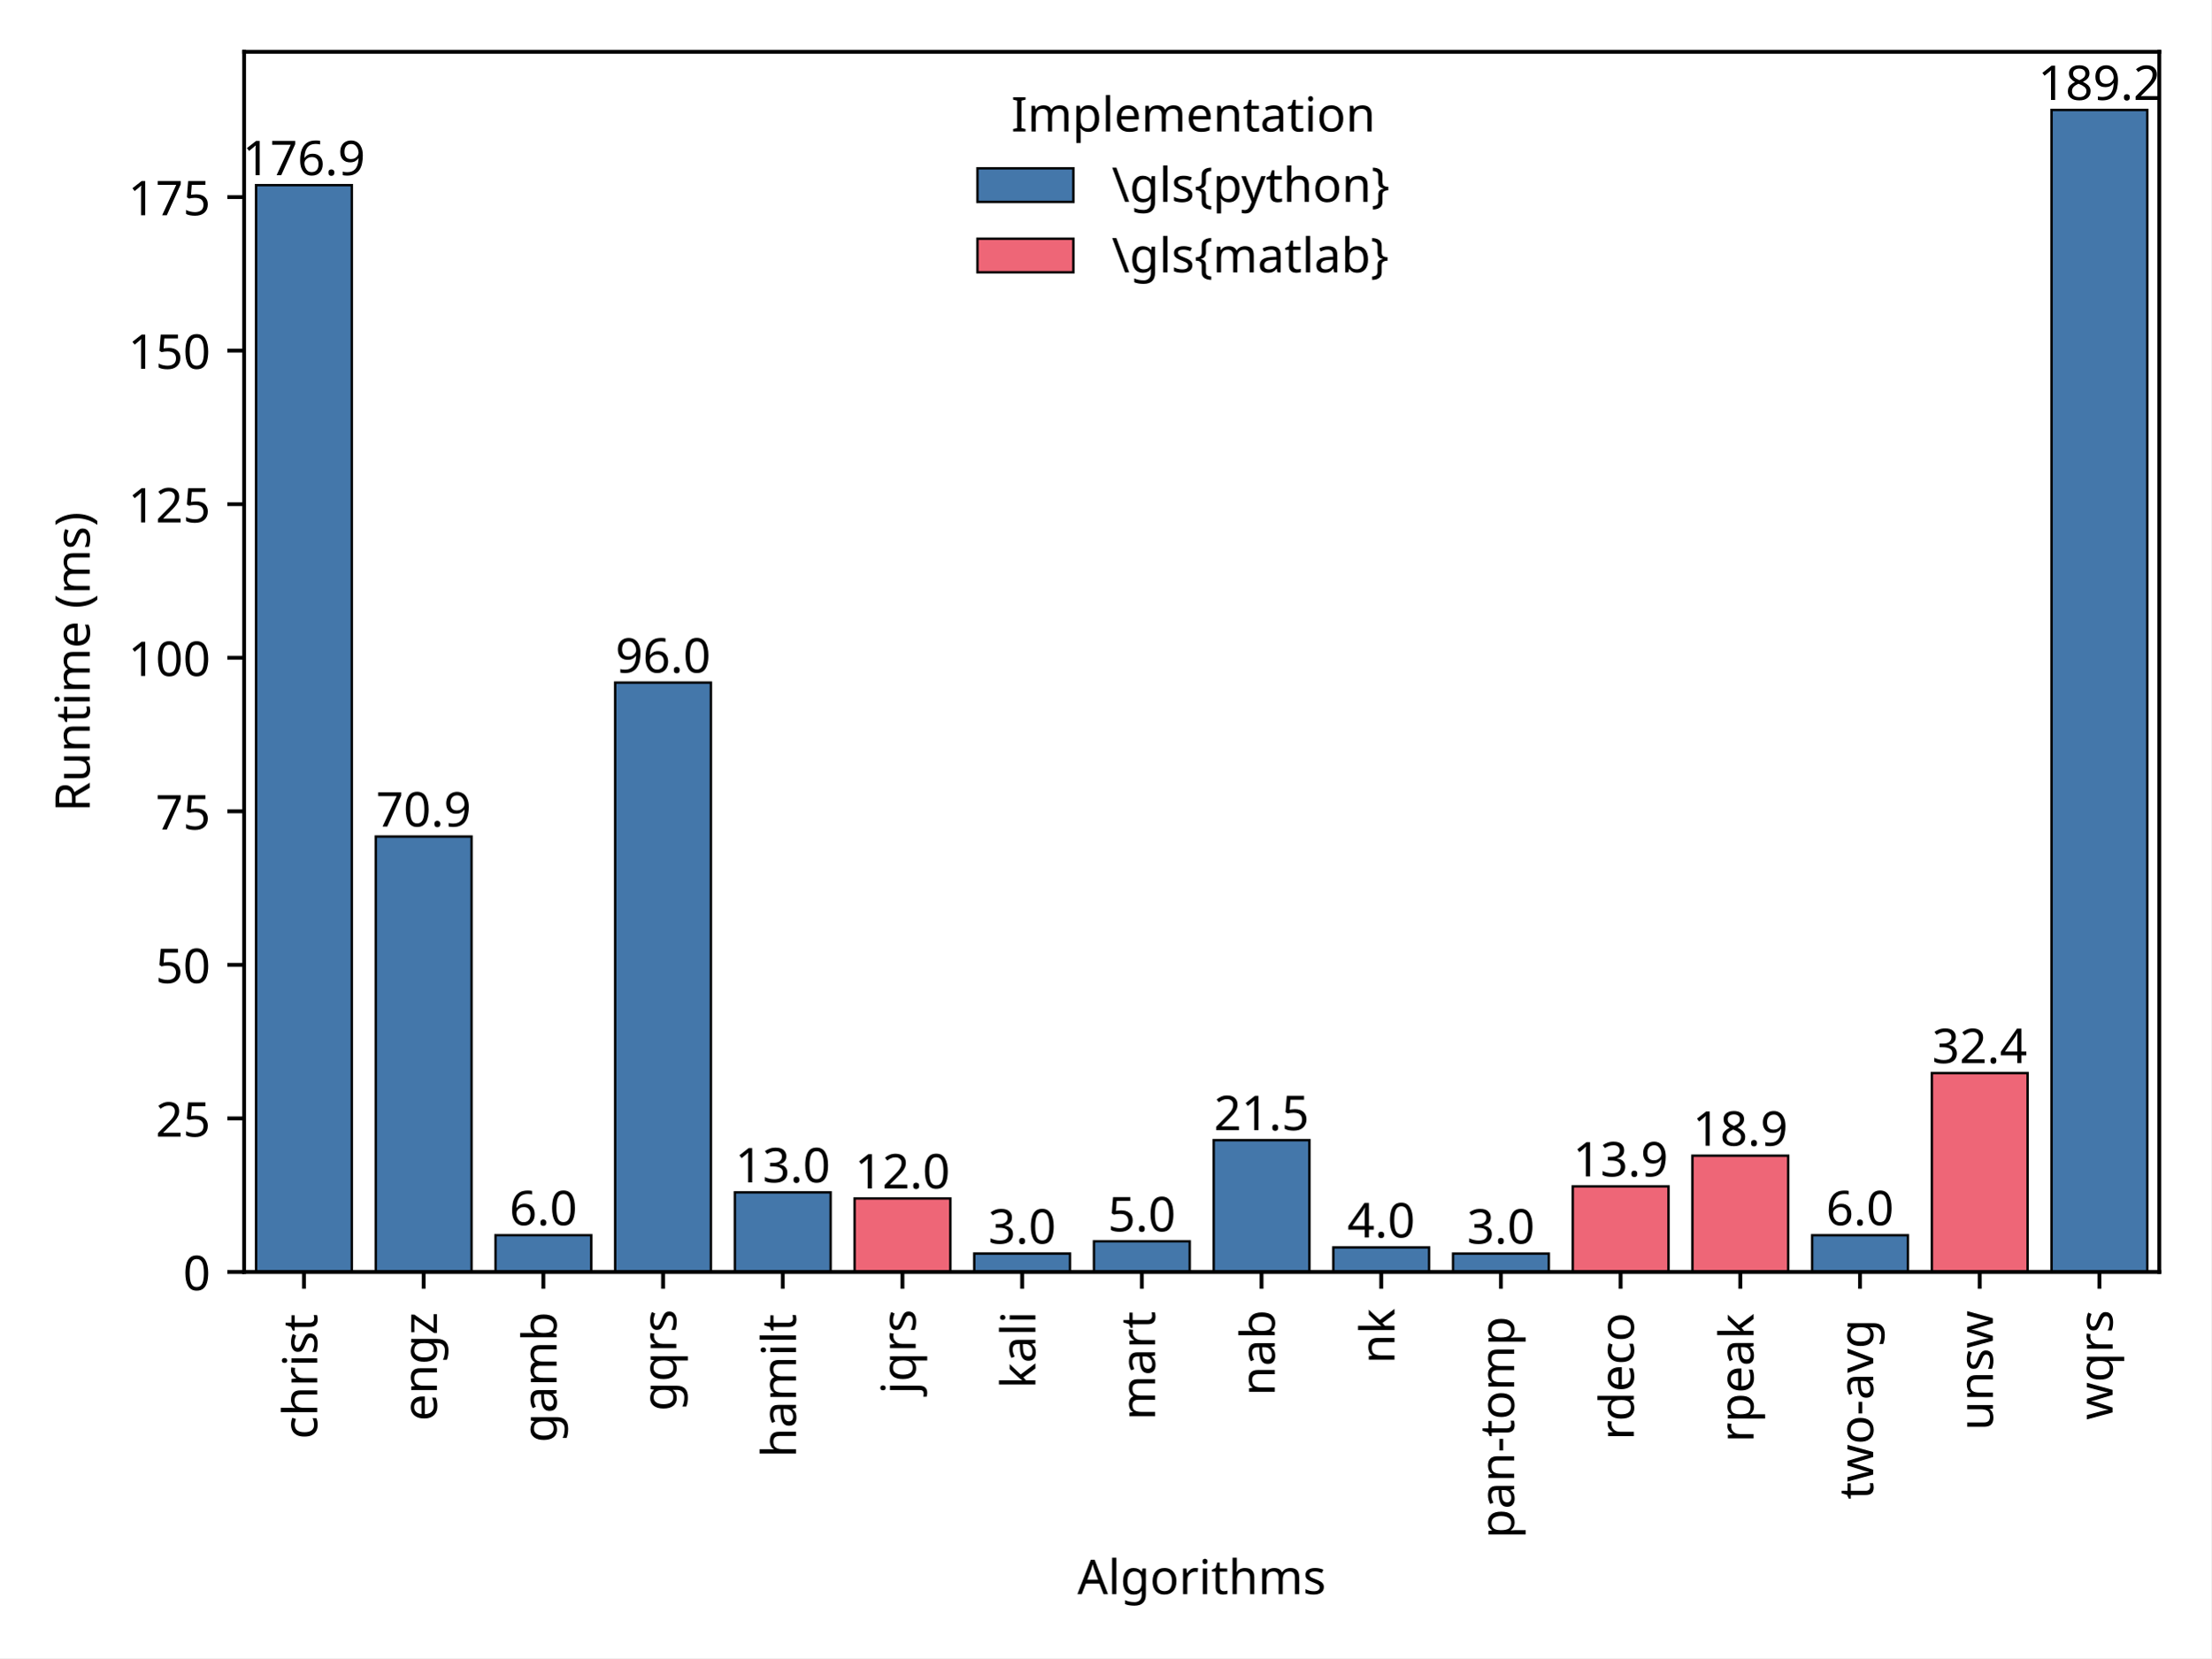
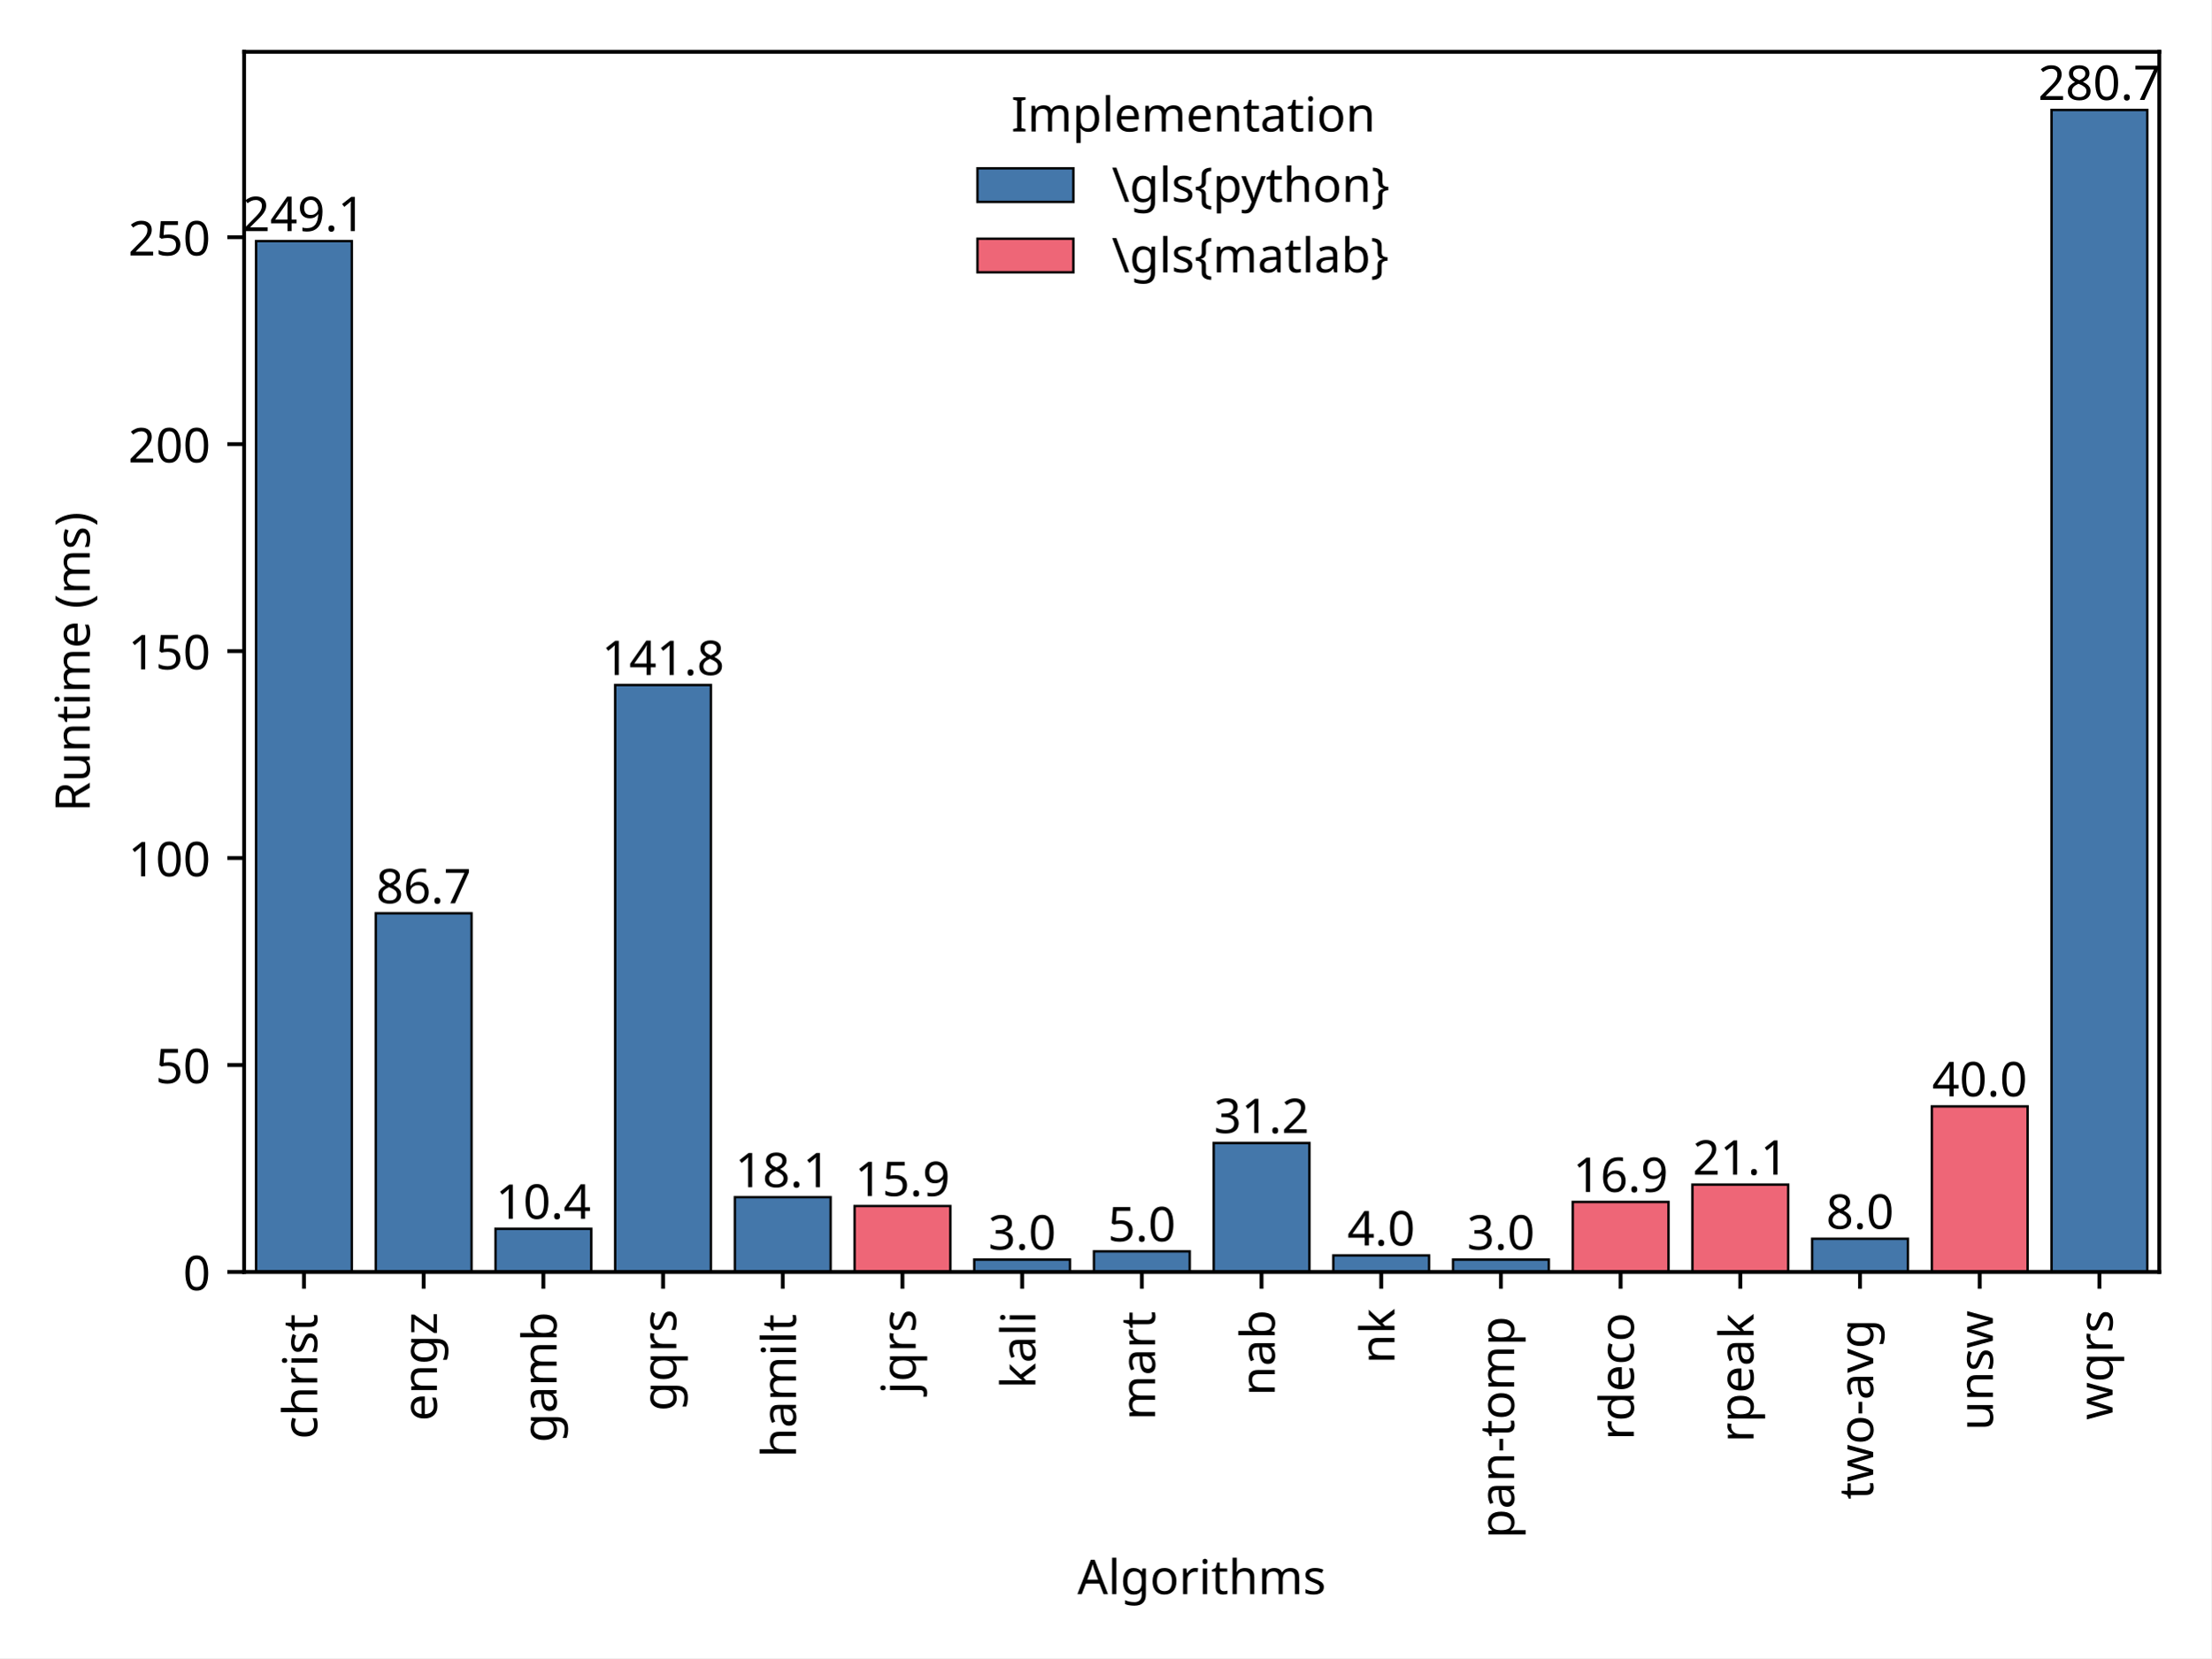
<svg xmlns="http://www.w3.org/2000/svg" xmlns:xlink="http://www.w3.org/1999/xlink" width="460.8pt" height="345.6pt" viewBox="0 0 460.8 345.6" version="1.1">
  <defs>
    <style type="text/css">*{stroke-linejoin: round; stroke-linecap: butt}</style>
  </defs>
  <g id="figure_1">
    <g id="patch_1">
      <path d="M 0 345.6  L 460.8 345.6  L 460.8 0  L 0 0  z " style="fill: #ffffff" />
    </g>
    <g id="axes_1">
      <g id="patch_2">
        <path d="M 50.87 265.12  L 450 265.12  L 450 10.8  L 50.87 10.8  z " style="fill: #ffffff" />
      </g>
      <g id="patch_3">
-         <path d="M 53.365 265.12  L 73.321 265.12  L 73.321 38.585  L 53.365 38.585  z " clip-path="url(#p2d8db84b3a)" style="fill: #4477aa; stroke: #000000; stroke-width: 0.5; stroke-linejoin: miter" />
+         <path d="M 53.365 265.12  L 73.321 265.12  L 73.321 50.246  L 53.365 50.246  z " clip-path="url(#pc69e6cd512)" style="fill: #4477aa; stroke: #000000; stroke-width: 0.5; stroke-linejoin: miter" />
      </g>
      <g id="patch_4">
-         <path d="M 78.31 265.12  L 98.267 265.12  L 98.267 174.357  L 78.31 174.357  z " clip-path="url(#p2d8db84b3a)" style="fill: #4477aa; stroke: #000000; stroke-width: 0.5; stroke-linejoin: miter" />
+         <path d="M 78.31 265.12  L 98.267 265.12  L 98.267 190.357  L 78.31 190.357  z " clip-path="url(#pc69e6cd512)" style="fill: #4477aa; stroke: #000000; stroke-width: 0.5; stroke-linejoin: miter" />
      </g>
      <g id="patch_5">
-         <path d="M 103.256 265.12  L 123.212 265.12  L 123.212 257.458  L 103.256 257.458  z " clip-path="url(#p2d8db84b3a)" style="fill: #4477aa; stroke: #000000; stroke-width: 0.5; stroke-linejoin: miter" />
+         <path d="M 103.256 265.12  L 123.212 265.12  L 123.212 256.126  L 103.256 256.126  z " clip-path="url(#pc69e6cd512)" style="fill: #4477aa; stroke: #000000; stroke-width: 0.5; stroke-linejoin: miter" />
      </g>
      <g id="patch_6">
-         <path d="M 128.201 265.12  L 148.158 265.12  L 148.158 142.275  L 128.201 142.275  z " clip-path="url(#p2d8db84b3a)" style="fill: #4477aa; stroke: #000000; stroke-width: 0.5; stroke-linejoin: miter" />
+         <path d="M 128.201 265.12  L 148.158 265.12  L 148.158 142.783  L 128.201 142.783  z " clip-path="url(#pc69e6cd512)" style="fill: #4477aa; stroke: #000000; stroke-width: 0.5; stroke-linejoin: miter" />
      </g>
      <g id="patch_7">
-         <path d="M 153.147 265.12  L 173.104 265.12  L 173.104 248.524  L 153.147 248.524  z " clip-path="url(#p2d8db84b3a)" style="fill: #4477aa; stroke: #000000; stroke-width: 0.5; stroke-linejoin: miter" />
+         <path d="M 153.147 265.12  L 173.104 265.12  L 173.104 249.533  L 153.147 249.533  z " clip-path="url(#pc69e6cd512)" style="fill: #4477aa; stroke: #000000; stroke-width: 0.5; stroke-linejoin: miter" />
      </g>
      <g id="patch_8">
-         <path d="M 178.093 265.12  L 198.049 265.12  L 198.049 249.79  L 178.093 249.79  z " clip-path="url(#p2d8db84b3a)" style="fill: #ee6677; stroke: #000000; stroke-width: 0.5; stroke-linejoin: miter" />
+         <path d="M 178.093 265.12  L 198.049 265.12  L 198.049 251.377  L 178.093 251.377  z " clip-path="url(#pc69e6cd512)" style="fill: #ee6677; stroke: #000000; stroke-width: 0.5; stroke-linejoin: miter" />
      </g>
      <g id="patch_9">
-         <path d="M 203.038 265.12  L 222.995 265.12  L 222.995 261.289  L 203.038 261.289  z " clip-path="url(#p2d8db84b3a)" style="fill: #4477aa; stroke: #000000; stroke-width: 0.5; stroke-linejoin: miter" />
+         <path d="M 203.038 265.12  L 222.995 265.12  L 222.995 262.539  L 203.038 262.539  z " clip-path="url(#pc69e6cd512)" style="fill: #4477aa; stroke: #000000; stroke-width: 0.5; stroke-linejoin: miter" />
      </g>
      <g id="patch_10">
-         <path d="M 227.984 265.12  L 247.94 265.12  L 247.94 258.736  L 227.984 258.736  z " clip-path="url(#p2d8db84b3a)" style="fill: #4477aa; stroke: #000000; stroke-width: 0.5; stroke-linejoin: miter" />
+         <path d="M 227.984 265.12  L 247.94 265.12  L 247.94 260.818  L 227.984 260.818  z " clip-path="url(#pc69e6cd512)" style="fill: #4477aa; stroke: #000000; stroke-width: 0.5; stroke-linejoin: miter" />
      </g>
      <g id="patch_11">
-         <path d="M 252.93 265.12  L 272.886 265.12  L 272.886 237.645  L 252.93 237.645  z " clip-path="url(#p2d8db84b3a)" style="fill: #4477aa; stroke: #000000; stroke-width: 0.5; stroke-linejoin: miter" />
+         <path d="M 252.93 265.12  L 272.886 265.12  L 272.886 238.245  L 252.93 238.245  z " clip-path="url(#pc69e6cd512)" style="fill: #4477aa; stroke: #000000; stroke-width: 0.5; stroke-linejoin: miter" />
      </g>
      <g id="patch_12">
-         <path d="M 277.875 265.12  L 297.832 265.12  L 297.832 260.01  L 277.875 260.01  z " clip-path="url(#p2d8db84b3a)" style="fill: #4477aa; stroke: #000000; stroke-width: 0.5; stroke-linejoin: miter" />
+         <path d="M 277.875 265.12  L 297.832 265.12  L 297.832 261.679  L 277.875 261.679  z " clip-path="url(#pc69e6cd512)" style="fill: #4477aa; stroke: #000000; stroke-width: 0.5; stroke-linejoin: miter" />
      </g>
      <g id="patch_13">
-         <path d="M 302.821 265.12  L 322.777 265.12  L 322.777 261.29  L 302.821 261.29  z " clip-path="url(#p2d8db84b3a)" style="fill: #4477aa; stroke: #000000; stroke-width: 0.5; stroke-linejoin: miter" />
+         <path d="M 302.821 265.12  L 322.777 265.12  L 322.777 262.539  L 302.821 262.539  z " clip-path="url(#pc69e6cd512)" style="fill: #4477aa; stroke: #000000; stroke-width: 0.5; stroke-linejoin: miter" />
      </g>
      <g id="patch_14">
-         <path d="M 327.766 265.12  L 347.723 265.12  L 347.723 247.284  L 327.766 247.284  z " clip-path="url(#p2d8db84b3a)" style="fill: #ee6677; stroke: #000000; stroke-width: 0.5; stroke-linejoin: miter" />
+         <path d="M 327.766 265.12  L 347.723 265.12  L 347.723 250.519  L 327.766 250.519  z " clip-path="url(#pc69e6cd512)" style="fill: #ee6677; stroke: #000000; stroke-width: 0.5; stroke-linejoin: miter" />
      </g>
      <g id="patch_15">
-         <path d="M 352.712 265.12  L 372.669 265.12  L 372.669 240.887  L 352.712 240.887  z " clip-path="url(#p2d8db84b3a)" style="fill: #ee6677; stroke: #000000; stroke-width: 0.5; stroke-linejoin: miter" />
+         <path d="M 352.712 265.12  L 372.669 265.12  L 372.669 246.923  L 352.712 246.923  z " clip-path="url(#pc69e6cd512)" style="fill: #ee6677; stroke: #000000; stroke-width: 0.5; stroke-linejoin: miter" />
      </g>
      <g id="patch_16">
-         <path d="M 377.658 265.12  L 397.614 265.12  L 397.614 257.463  L 377.658 257.463  z " clip-path="url(#p2d8db84b3a)" style="fill: #4477aa; stroke: #000000; stroke-width: 0.5; stroke-linejoin: miter" />
+         <path d="M 377.658 265.12  L 397.614 265.12  L 397.614 258.202  L 377.658 258.202  z " clip-path="url(#pc69e6cd512)" style="fill: #4477aa; stroke: #000000; stroke-width: 0.5; stroke-linejoin: miter" />
      </g>
      <g id="patch_17">
-         <path d="M 402.603 265.12  L 422.56 265.12  L 422.56 223.668  L 402.603 223.668  z " clip-path="url(#p2d8db84b3a)" style="fill: #ee6677; stroke: #000000; stroke-width: 0.5; stroke-linejoin: miter" />
+         <path d="M 402.603 265.12  L 422.56 265.12  L 422.56 230.601  L 402.603 230.601  z " clip-path="url(#pc69e6cd512)" style="fill: #ee6677; stroke: #000000; stroke-width: 0.5; stroke-linejoin: miter" />
      </g>
      <g id="patch_18">
-         <path d="M 427.549 265.12  L 447.505 265.12  L 447.505 22.91  L 427.549 22.91  z " clip-path="url(#p2d8db84b3a)" style="fill: #4477aa; stroke: #000000; stroke-width: 0.5; stroke-linejoin: miter" />
+         <path d="M 427.549 265.12  L 447.505 265.12  L 447.505 22.91  L 427.549 22.91  z " clip-path="url(#pc69e6cd512)" style="fill: #4477aa; stroke: #000000; stroke-width: 0.5; stroke-linejoin: miter" />
      </g>
      <g id="matplotlib.axis_1">
        <g id="xtick_1">
          <g id="line2d_1">
            <defs>
-               <path id="m87d5365087" d="M 0 0  L 0 3.5  " style="stroke: #000000; stroke-width: 0.8" />
+               <path id="m70441c9fe9" d="M 0 0  L 0 3.5  " style="stroke: #000000; stroke-width: 0.8" />
            </defs>
            <g>
-               <use xlink:href="#m87d5365087" x="63.343" y="265.12" style="stroke: #000000; stroke-width: 0.8" />
+               <use xlink:href="#m70441c9fe9" x="63.343" y="265.12" style="stroke: #000000; stroke-width: 0.8" />
            </g>
          </g>
          <g id="text_1">
            <text style="font: 10px 'sans-serif'" transform="translate(66.10219 299.9747)rotate(-90)">christ</text>
          </g>
        </g>
        <g id="xtick_2">
          <g id="line2d_2">
            <g>
-               <use xlink:href="#m87d5365087" x="88.288" y="265.12" style="stroke: #000000; stroke-width: 0.8" />
+               <use xlink:href="#m70441c9fe9" x="88.288" y="265.12" style="stroke: #000000; stroke-width: 0.8" />
            </g>
          </g>
          <g id="text_2">
            <text style="font: 10px 'sans-serif'" transform="translate(91.04781 296.2075)rotate(-90)">engz</text>
          </g>
        </g>
        <g id="xtick_3">
          <g id="line2d_3">
            <g>
-               <use xlink:href="#m87d5365087" x="113.234" y="265.12" style="stroke: #000000; stroke-width: 0.8" />
+               <use xlink:href="#m70441c9fe9" x="113.234" y="265.12" style="stroke: #000000; stroke-width: 0.8" />
            </g>
          </g>
          <g id="text_3">
            <text style="font: 10px 'sans-serif'" transform="translate(115.9934 300.6856)rotate(-90)">gamb</text>
          </g>
        </g>
        <g id="xtick_4">
          <g id="line2d_4">
            <g>
-               <use xlink:href="#m87d5365087" x="138.18" y="265.12" style="stroke: #000000; stroke-width: 0.8" />
+               <use xlink:href="#m70441c9fe9" x="138.18" y="265.12" style="stroke: #000000; stroke-width: 0.8" />
            </g>
          </g>
          <g id="text_4">
            <text style="font: 10px 'sans-serif'" transform="translate(140.9391 294.1372)rotate(-90)">gqrs</text>
          </g>
        </g>
        <g id="xtick_5">
          <g id="line2d_5">
            <g>
-               <use xlink:href="#m87d5365087" x="163.125" y="265.12" style="stroke: #000000; stroke-width: 0.8" />
+               <use xlink:href="#m70441c9fe9" x="163.125" y="265.12" style="stroke: #000000; stroke-width: 0.8" />
            </g>
          </g>
          <g id="text_5">
            <text style="font: 10px 'sans-serif'" transform="translate(165.8847 303.8028)rotate(-90)">hamilt</text>
          </g>
        </g>
        <g id="xtick_6">
          <g id="line2d_6">
            <g>
-               <use xlink:href="#m87d5365087" x="188.071" y="265.12" style="stroke: #000000; stroke-width: 0.8" />
+               <use xlink:href="#m70441c9fe9" x="188.071" y="265.12" style="stroke: #000000; stroke-width: 0.8" />
            </g>
          </g>
          <g id="text_6">
            <text style="font: 10px 'sans-serif'" transform="translate(190.8303 290.5669)rotate(-90)">jqrs</text>
          </g>
        </g>
        <g id="xtick_7">
          <g id="line2d_7">
            <g>
-               <use xlink:href="#m87d5365087" x="213.017" y="265.12" style="stroke: #000000; stroke-width: 0.8" />
+               <use xlink:href="#m70441c9fe9" x="213.017" y="265.12" style="stroke: #000000; stroke-width: 0.8" />
            </g>
          </g>
          <g id="text_7">
            <text style="font: 10px 'sans-serif'" transform="translate(215.7759 289.42)rotate(-90)">kali</text>
          </g>
        </g>
        <g id="xtick_8">
          <g id="line2d_8">
            <g>
-               <use xlink:href="#m87d5365087" x="237.962" y="265.12" style="stroke: #000000; stroke-width: 0.8" />
+               <use xlink:href="#m70441c9fe9" x="237.962" y="265.12" style="stroke: #000000; stroke-width: 0.8" />
            </g>
          </g>
          <g id="text_8">
            <text style="font: 10px 'sans-serif'" transform="translate(240.7216 296.02)rotate(-90)">mart</text>
          </g>
        </g>
        <g id="xtick_9">
          <g id="line2d_9">
            <g>
-               <use xlink:href="#m87d5365087" x="262.908" y="265.12" style="stroke: #000000; stroke-width: 0.8" />
+               <use xlink:href="#m70441c9fe9" x="262.908" y="265.12" style="stroke: #000000; stroke-width: 0.8" />
            </g>
          </g>
          <g id="text_9">
            <text style="font: 10px 'sans-serif'" transform="translate(265.6672 290.9341)rotate(-90)">nab</text>
          </g>
        </g>
        <g id="xtick_10">
          <g id="line2d_10">
            <g>
-               <use xlink:href="#m87d5365087" x="287.853" y="265.12" style="stroke: #000000; stroke-width: 0.8" />
+               <use xlink:href="#m70441c9fe9" x="287.853" y="265.12" style="stroke: #000000; stroke-width: 0.8" />
            </g>
          </g>
          <g id="text_10">
            <text style="font: 10px 'sans-serif'" transform="translate(290.6128 284.2481)rotate(-90)">nk</text>
          </g>
        </g>
        <g id="xtick_11">
          <g id="line2d_11">
            <g>
-               <use xlink:href="#m87d5365087" x="312.799" y="265.12" style="stroke: #000000; stroke-width: 0.8" />
+               <use xlink:href="#m70441c9fe9" x="312.799" y="265.12" style="stroke: #000000; stroke-width: 0.8" />
            </g>
          </g>
          <g id="text_11">
            <text style="font: 10px 'sans-serif'" transform="translate(315.5584 320.67)rotate(-90)">pan-tomp</text>
          </g>
        </g>
        <g id="xtick_12">
          <g id="line2d_12">
            <g>
-               <use xlink:href="#m87d5365087" x="337.745" y="265.12" style="stroke: #000000; stroke-width: 0.8" />
+               <use xlink:href="#m70441c9fe9" x="337.745" y="265.12" style="stroke: #000000; stroke-width: 0.8" />
            </g>
          </g>
          <g id="text_12">
            <text style="font: 10px 'sans-serif'" transform="translate(340.5041 300.1747)rotate(-90)">rdeco</text>
          </g>
        </g>
        <g id="xtick_13">
          <g id="line2d_13">
            <g>
-               <use xlink:href="#m87d5365087" x="362.69" y="265.12" style="stroke: #000000; stroke-width: 0.8" />
+               <use xlink:href="#m70441c9fe9" x="362.69" y="265.12" style="stroke: #000000; stroke-width: 0.8" />
            </g>
          </g>
          <g id="text_13">
            <text style="font: 10px 'sans-serif'" transform="translate(365.4497 300.6513)rotate(-90)">rpeak</text>
          </g>
        </g>
        <g id="xtick_14">
          <g id="line2d_14">
            <g>
-               <use xlink:href="#m87d5365087" x="387.636" y="265.12" style="stroke: #000000; stroke-width: 0.8" />
+               <use xlink:href="#m70441c9fe9" x="387.636" y="265.12" style="stroke: #000000; stroke-width: 0.8" />
            </g>
          </g>
          <g id="text_14">
            <text style="font: 10px 'sans-serif'" transform="translate(390.3953 312.5278)rotate(-90)">two-avg</text>
          </g>
        </g>
        <g id="xtick_15">
          <g id="line2d_15">
            <g>
-               <use xlink:href="#m87d5365087" x="412.582" y="265.12" style="stroke: #000000; stroke-width: 0.8" />
+               <use xlink:href="#m70441c9fe9" x="412.582" y="265.12" style="stroke: #000000; stroke-width: 0.8" />
            </g>
          </g>
          <g id="text_15">
            <text style="font: 10px 'sans-serif'" transform="translate(415.3409 298.1825)rotate(-90)">unsw</text>
          </g>
        </g>
        <g id="xtick_16">
          <g id="line2d_16">
            <g>
-               <use xlink:href="#m87d5365087" x="437.527" y="265.12" style="stroke: #000000; stroke-width: 0.8" />
+               <use xlink:href="#m70441c9fe9" x="437.527" y="265.12" style="stroke: #000000; stroke-width: 0.8" />
            </g>
          </g>
          <g id="text_16">
            <text style="font: 10px 'sans-serif'" transform="translate(440.2866 295.9669)rotate(-90)">wqrs</text>
          </g>
        </g>
        <g id="text_17">
          <text style="font: 10px 'sans-serif'; text-anchor: middle" x="250.435" y="332.268" transform="rotate(-0, 250.435, 332.2684)">Algorithms</text>
        </g>
      </g>
      <g id="matplotlib.axis_2">
        <g id="ytick_1">
          <g id="line2d_17">
            <defs>
-               <path id="m8b3acaa70c" d="M 0 0  L -3.5 0  " style="stroke: #000000; stroke-width: 0.8" />
+               <path id="mfb0ca26d78" d="M 0 0  L -3.5 0  " style="stroke: #000000; stroke-width: 0.8" />
            </defs>
            <g>
-               <use xlink:href="#m8b3acaa70c" x="50.87" y="265.12" style="stroke: #000000; stroke-width: 0.8" />
+               <use xlink:href="#mfb0ca26d78" x="50.87" y="265.12" style="stroke: #000000; stroke-width: 0.8" />
            </g>
          </g>
          <g id="text_18">
            <text style="font: 10px 'sans-serif'; text-anchor: end" x="43.87" y="268.919" transform="rotate(-0, 43.87, 268.9192)">0</text>
          </g>
        </g>
        <g id="ytick_2">
          <g id="line2d_18">
            <g>
-               <use xlink:href="#m8b3acaa70c" x="50.87" y="233.113" style="stroke: #000000; stroke-width: 0.8" />
+               <use xlink:href="#mfb0ca26d78" x="50.87" y="221.984" style="stroke: #000000; stroke-width: 0.8" />
            </g>
          </g>
          <g id="text_19">
-             <text style="font: 10px 'sans-serif'; text-anchor: end" x="43.87" y="236.912" transform="rotate(-0, 43.87, 236.9118)">25</text>
+             <text style="font: 10px 'sans-serif'; text-anchor: end" x="43.87" y="225.783" transform="rotate(-0, 43.87, 225.783)">50</text>
          </g>
        </g>
        <g id="ytick_3">
          <g id="line2d_19">
            <g>
-               <use xlink:href="#m8b3acaa70c" x="50.87" y="201.105" style="stroke: #000000; stroke-width: 0.8" />
+               <use xlink:href="#mfb0ca26d78" x="50.87" y="178.847" style="stroke: #000000; stroke-width: 0.8" />
            </g>
          </g>
          <g id="text_20">
-             <text style="font: 10px 'sans-serif'; text-anchor: end" x="43.87" y="204.904" transform="rotate(-0, 43.87, 204.9043)">50</text>
+             <text style="font: 10px 'sans-serif'; text-anchor: end" x="43.87" y="182.647" transform="rotate(-0, 43.87, 182.6467)">100</text>
          </g>
        </g>
        <g id="ytick_4">
          <g id="line2d_20">
            <g>
-               <use xlink:href="#m8b3acaa70c" x="50.87" y="169.098" style="stroke: #000000; stroke-width: 0.8" />
+               <use xlink:href="#mfb0ca26d78" x="50.87" y="135.711" style="stroke: #000000; stroke-width: 0.8" />
            </g>
          </g>
          <g id="text_21">
-             <text style="font: 10px 'sans-serif'; text-anchor: end" x="43.87" y="172.897" transform="rotate(-0, 43.87, 172.8968)">75</text>
+             <text style="font: 10px 'sans-serif'; text-anchor: end" x="43.87" y="139.51" transform="rotate(-0, 43.87, 139.5104)">150</text>
          </g>
        </g>
        <g id="ytick_5">
          <g id="line2d_21">
            <g>
-               <use xlink:href="#m8b3acaa70c" x="50.87" y="137.09" style="stroke: #000000; stroke-width: 0.8" />
+               <use xlink:href="#mfb0ca26d78" x="50.87" y="92.575" style="stroke: #000000; stroke-width: 0.8" />
            </g>
          </g>
          <g id="text_22">
-             <text style="font: 10px 'sans-serif'; text-anchor: end" x="43.87" y="140.889" transform="rotate(-0, 43.87, 140.8893)">100</text>
+             <text style="font: 10px 'sans-serif'; text-anchor: end" x="43.87" y="96.374" transform="rotate(-0, 43.87, 96.37417)">200</text>
          </g>
        </g>
        <g id="ytick_6">
          <g id="line2d_22">
            <g>
-               <use xlink:href="#m8b3acaa70c" x="50.87" y="105.083" style="stroke: #000000; stroke-width: 0.8" />
+               <use xlink:href="#mfb0ca26d78" x="50.87" y="49.439" style="stroke: #000000; stroke-width: 0.8" />
            </g>
          </g>
          <g id="text_23">
-             <text style="font: 10px 'sans-serif'; text-anchor: end" x="43.87" y="108.882" transform="rotate(-0, 43.87, 108.8819)">125</text>
-           </g>
-         </g>
-         <g id="ytick_7">
-           <g id="line2d_23">
-             <g>
-               <use xlink:href="#m8b3acaa70c" x="50.87" y="73.075" style="stroke: #000000; stroke-width: 0.8" />
-             </g>
-           </g>
-           <g id="text_24">
-             <text style="font: 10px 'sans-serif'; text-anchor: end" x="43.87" y="76.874" transform="rotate(-0, 43.87, 76.87441)">150</text>
-           </g>
-         </g>
-         <g id="ytick_8">
-           <g id="line2d_24">
-             <g>
-               <use xlink:href="#m8b3acaa70c" x="50.87" y="41.068" style="stroke: #000000; stroke-width: 0.8" />
-             </g>
-           </g>
-           <g id="text_25">
-             <text style="font: 10px 'sans-serif'; text-anchor: end" x="43.87" y="44.867" transform="rotate(-0, 43.87, 44.86695)">175</text>
-           </g>
-         </g>
-         <g id="text_26">
+             <text style="font: 10px 'sans-serif'; text-anchor: end" x="43.87" y="53.238" transform="rotate(-0, 43.87, 53.23791)">250</text>
+           </g>
+         </g>
+         <g id="text_24">
          <text style="font: 10px 'sans-serif'; text-anchor: middle" x="18.703" y="137.96" transform="rotate(-90, 18.70281, 137.96)">Runtime (ms)</text>
        </g>
      </g>
      <g id="patch_19">
        <path d="M 50.87 265.12  L 50.87 10.8  " style="fill: none; stroke: #000000; stroke-width: 0.8; stroke-linejoin: miter; stroke-linecap: square" />
      </g>
      <g id="patch_20">
        <path d="M 450 265.12  L 450 10.8  " style="fill: none; stroke: #000000; stroke-width: 0.8; stroke-linejoin: miter; stroke-linecap: square" />
      </g>
      <g id="patch_21">
        <path d="M 50.87 265.12  L 450 265.12  " style="fill: none; stroke: #000000; stroke-width: 0.8; stroke-linejoin: miter; stroke-linecap: square" />
      </g>
      <g id="patch_22">
        <path d="M 50.87 10.8  L 450 10.8  " style="fill: none; stroke: #000000; stroke-width: 0.8; stroke-linejoin: miter; stroke-linecap: square" />
      </g>
+       <g id="text_25">
+         <text style="font: 10px 'sans-serif'; text-anchor: middle" x="63.343" y="48.167" transform="rotate(-0, 63.34281, 48.16675)">249.1</text>
+       </g>
+       <g id="text_26">
+         <text style="font: 10px 'sans-serif'; text-anchor: middle" x="88.288" y="188.277" transform="rotate(-0, 88.28844, 188.277)">86.7</text>
+       </g>
      <g id="text_27">
-         <text style="font: 10px 'sans-serif'; text-anchor: middle" x="63.343" y="36.505" transform="rotate(-0, 63.34281, 36.50492)">176.9</text>
+         <text style="font: 10px 'sans-serif'; text-anchor: middle" x="113.234" y="254.046" transform="rotate(-0, 113.2341, 254.0463)">10.4</text>
      </g>
      <g id="text_28">
-         <text style="font: 10px 'sans-serif'; text-anchor: middle" x="88.288" y="172.278" transform="rotate(-0, 88.28844, 172.2776)">70.9</text>
+         <text style="font: 10px 'sans-serif'; text-anchor: middle" x="138.18" y="140.703" transform="rotate(-0, 138.1797, 140.7029)">141.8</text>
      </g>
      <g id="text_29">
-         <text style="font: 10px 'sans-serif'; text-anchor: middle" x="113.234" y="255.378" transform="rotate(-0, 113.2341, 255.3783)">6.0</text>
+         <text style="font: 10px 'sans-serif'; text-anchor: middle" x="163.125" y="247.453" transform="rotate(-0, 163.1253, 247.4534)">18.1</text>
      </g>
      <g id="text_30">
-         <text style="font: 10px 'sans-serif'; text-anchor: middle" x="138.18" y="140.195" transform="rotate(-0, 138.1797, 140.1949)">96.0</text>
+         <text style="font: 10px 'sans-serif'; text-anchor: middle" x="188.071" y="249.298" transform="rotate(-0, 188.0709, 249.2976)">15.9</text>
      </g>
      <g id="text_31">
-         <text style="font: 10px 'sans-serif'; text-anchor: middle" x="163.125" y="246.444" transform="rotate(-0, 163.1253, 246.444)">13.0</text>
+         <text style="font: 10px 'sans-serif'; text-anchor: middle" x="213.017" y="260.46" transform="rotate(-0, 213.0166, 260.4595)">3.0</text>
      </g>
      <g id="text_32">
-         <text style="font: 10px 'sans-serif'; text-anchor: middle" x="188.071" y="247.711" transform="rotate(-0, 188.0709, 247.7105)">12.0</text>
+         <text style="font: 10px 'sans-serif'; text-anchor: middle" x="237.962" y="258.739" transform="rotate(-0, 237.9622, 258.7385)">5.0</text>
      </g>
      <g id="text_33">
-         <text style="font: 10px 'sans-serif'; text-anchor: middle" x="213.017" y="259.209" transform="rotate(-0, 213.0166, 259.2089)">3.0</text>
+         <text style="font: 10px 'sans-serif'; text-anchor: middle" x="262.908" y="236.166" transform="rotate(-0, 262.9078, 236.1655)">31.2</text>
      </g>
      <g id="text_34">
-         <text style="font: 10px 'sans-serif'; text-anchor: middle" x="237.962" y="256.656" transform="rotate(-0, 237.9622, 256.6561)">5.0</text>
+         <text style="font: 10px 'sans-serif'; text-anchor: middle" x="287.853" y="259.599" transform="rotate(-0, 287.8534, 259.5989)">4.0</text>
      </g>
      <g id="text_35">
-         <text style="font: 10px 'sans-serif'; text-anchor: middle" x="262.908" y="235.565" transform="rotate(-0, 262.9078, 235.565)">21.5</text>
+         <text style="font: 10px 'sans-serif'; text-anchor: middle" x="312.799" y="260.459" transform="rotate(-0, 312.7991, 260.4593)">3.0</text>
      </g>
      <g id="text_36">
-         <text style="font: 10px 'sans-serif'; text-anchor: middle" x="287.853" y="257.93" transform="rotate(-0, 287.8534, 257.9305)">4.0</text>
+         <text style="font: 10px 'sans-serif'; text-anchor: middle" x="337.745" y="248.439" transform="rotate(-0, 337.7447, 248.439)">16.9</text>
      </g>
      <g id="text_37">
-         <text style="font: 10px 'sans-serif'; text-anchor: middle" x="312.799" y="259.211" transform="rotate(-0, 312.7991, 259.2107)">3.0</text>
+         <text style="font: 10px 'sans-serif'; text-anchor: middle" x="362.69" y="244.843" transform="rotate(-0, 362.6903, 244.8429)">21.1</text>
      </g>
      <g id="text_38">
-         <text style="font: 10px 'sans-serif'; text-anchor: middle" x="337.745" y="245.204" transform="rotate(-0, 337.7447, 245.2038)">13.9</text>
+         <text style="font: 10px 'sans-serif'; text-anchor: middle" x="387.636" y="256.123" transform="rotate(-0, 387.6359, 256.1228)">8.0</text>
      </g>
      <g id="text_39">
-         <text style="font: 10px 'sans-serif'; text-anchor: middle" x="362.69" y="238.807" transform="rotate(-0, 362.6903, 238.8071)">18.9</text>
+         <text style="font: 10px 'sans-serif'; text-anchor: middle" x="412.582" y="228.522" transform="rotate(-0, 412.5816, 228.5217)">40.0</text>
      </g>
      <g id="text_40">
-         <text style="font: 10px 'sans-serif'; text-anchor: middle" x="387.636" y="255.383" transform="rotate(-0, 387.6359, 255.3829)">6.0</text>
-       </g>
-       <g id="text_41">
-         <text style="font: 10px 'sans-serif'; text-anchor: middle" x="412.582" y="221.588" transform="rotate(-0, 412.5816, 221.5881)">32.4</text>
-       </g>
-       <g id="text_42">
-         <text style="font: 10px 'sans-serif'; text-anchor: middle" x="437.527" y="20.831" transform="rotate(-0, 437.5272, 20.83079)">189.2</text>
+         <text style="font: 10px 'sans-serif'; text-anchor: middle" x="437.527" y="20.831" transform="rotate(-0, 437.5272, 20.83079)">280.7</text>
      </g>
      <g id="legend_1">
-         <g id="text_43">
+         <g id="text_41">
          <text style="font: 10px 'sans-serif'; text-anchor: start" x="210.733" y="27.398" transform="rotate(-0, 210.7327, 27.39844)">Implementation</text>
        </g>
        <g id="patch_23">
          <path d="M 203.698 42.077  L 223.698 42.077  L 223.698 35.077  L 203.698 35.077  z " style="fill: #4477aa; stroke: #000000; stroke-width: 0.5; stroke-linejoin: miter" />
        </g>
-         <g id="text_44">
+         <g id="text_42">
          <text style="font: 10px 'sans-serif'; text-anchor: start" x="231.698" y="42.077" transform="rotate(-0, 231.6983, 42.07656)">\gls{python}</text>
        </g>
        <g id="patch_24">
          <path d="M 203.698 56.755  L 223.698 56.755  L 223.698 49.755  L 203.698 49.755  z " style="fill: #ee6677; stroke: #000000; stroke-width: 0.5; stroke-linejoin: miter" />
        </g>
-         <g id="text_45">
+         <g id="text_43">
          <text style="font: 10px 'sans-serif'; text-anchor: start" x="231.698" y="56.755" transform="rotate(-0, 231.6983, 56.75469)">\gls{matlab}</text>
        </g>
      </g>
    </g>
  </g>
  <defs>
-     <clipPath id="p2d8db84b3a">
+     <clipPath id="pc69e6cd512">
      <rect x="50.87" y="10.8" width="399.13" height="254.32" />
    </clipPath>
  </defs>
</svg>
